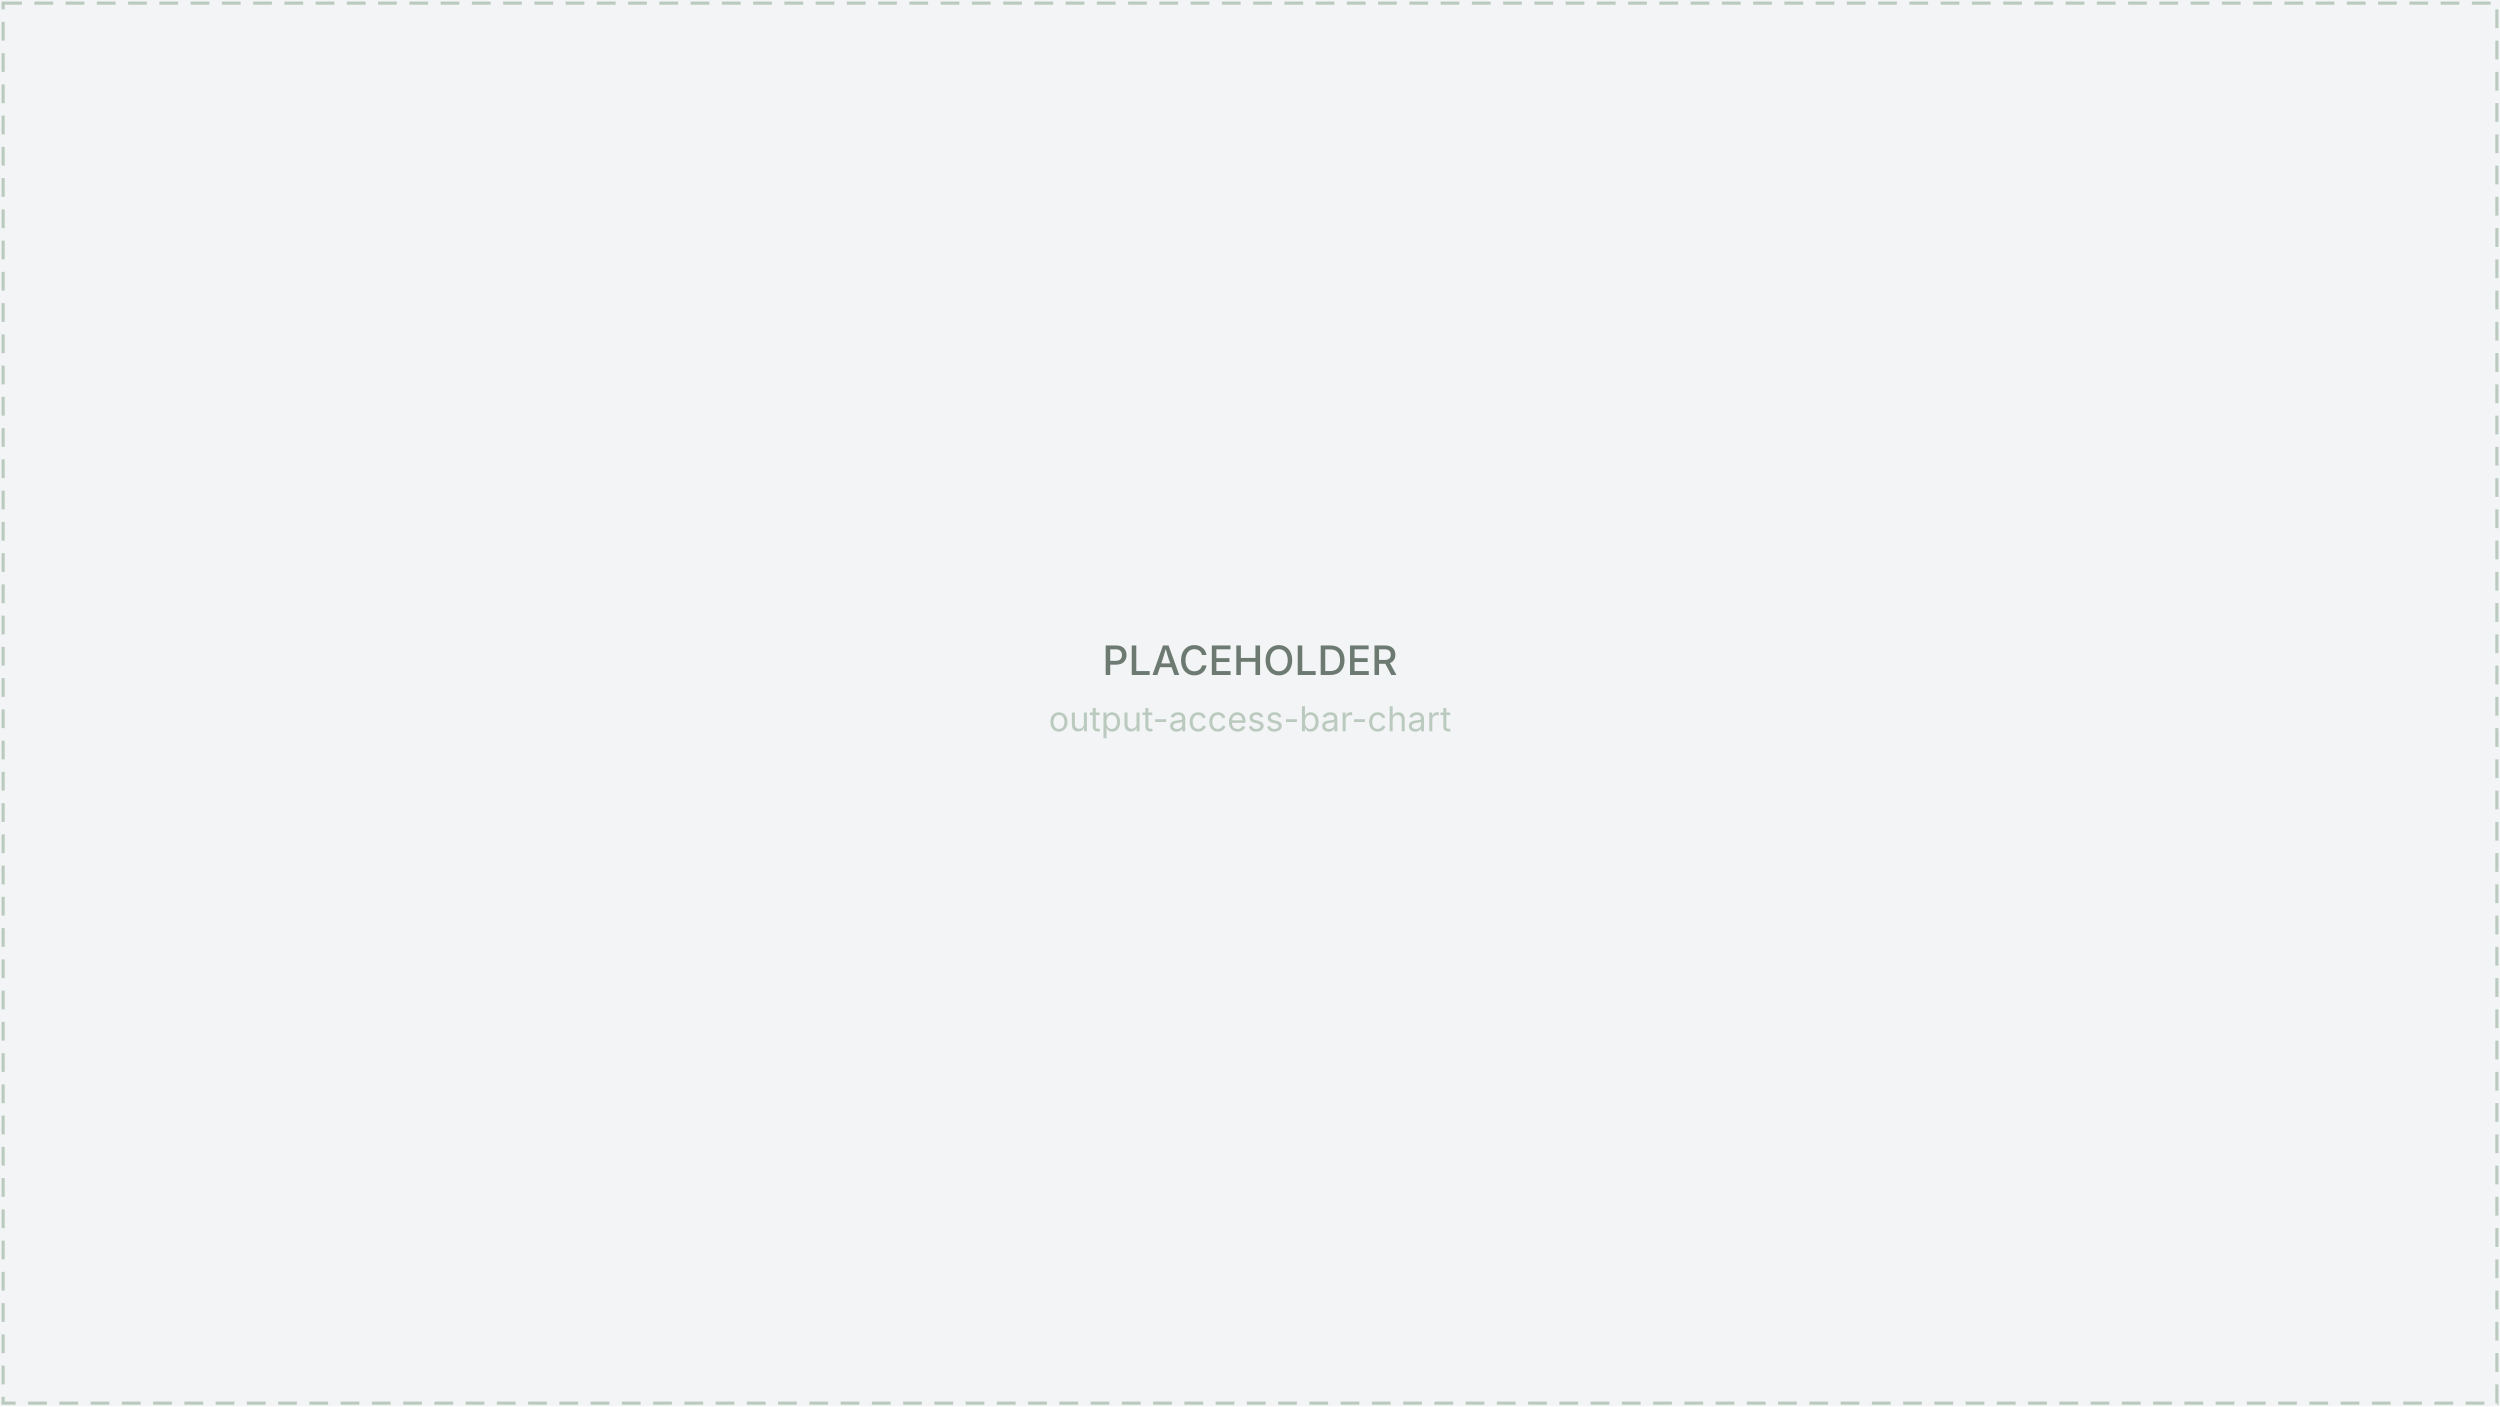
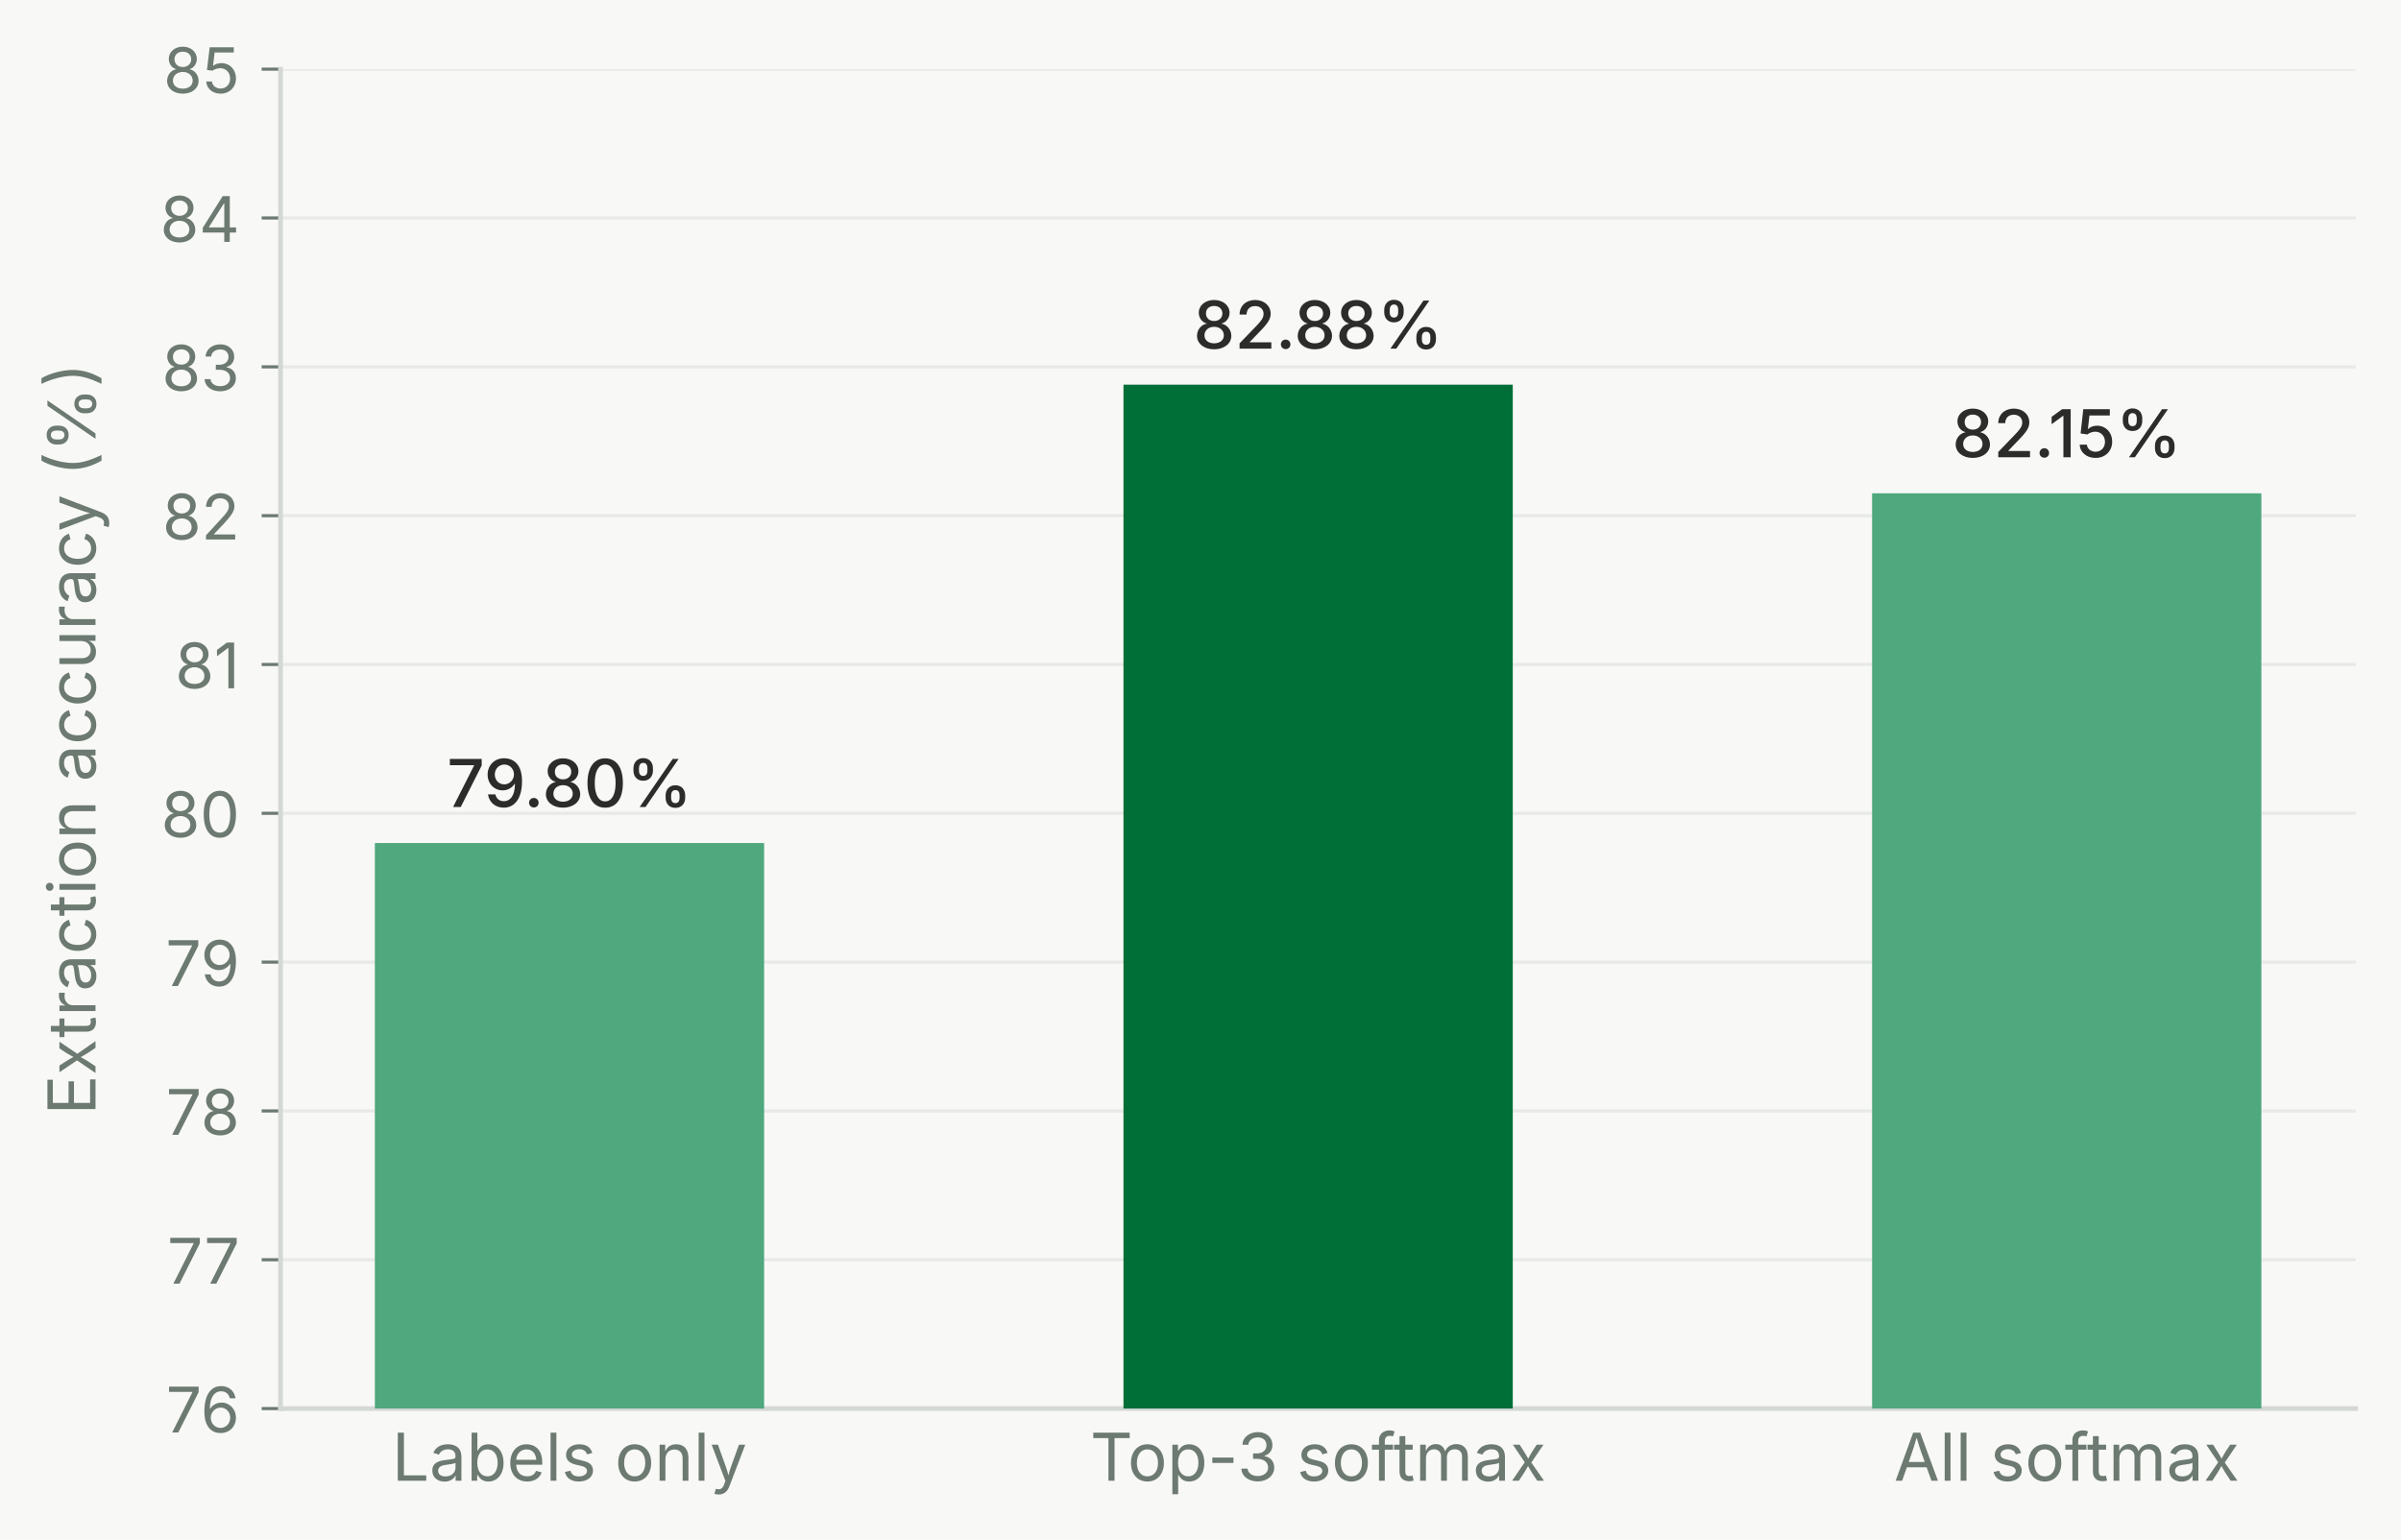
- <svg xmlns="http://www.w3.org/2000/svg" viewBox="0 0 800 450" role="img" aria-label="Placeholder: output-access-bar-chart">
-   <rect width="800" height="450" fill="#f3f4f5" />
-   <rect x="1" y="1" width="798" height="448" fill="none" stroke="#bbcabf" stroke-width="1" stroke-dasharray="6 4" />
-   <text x="400" y="216" text-anchor="middle" font-family="Inter, -apple-system, sans-serif" font-size="13" font-weight="500" fill="#6c7a71">PLACEHOLDER</text>
-   <text x="400" y="234" text-anchor="middle" font-family="Inter, -apple-system, sans-serif" font-size="11" fill="#bbcabf">output-access-bar-chart</text>
+ <svg xmlns="http://www.w3.org/2000/svg" xmlns:xlink="http://www.w3.org/1999/xlink" width="381.6pt" height="244.8pt" viewBox="0 0 381.6 244.8" version="1.1">
+   <defs>
+     <style type="text/css">*{stroke-linejoin: round; stroke-linecap: butt}</style>
+   </defs>
+   <g id="figure_1">
+     <g id="patch_1">
+       <path d="M 0 244.8  L 381.6 244.8  L 381.6 0  L 0 0  z " style="fill: #f8f8f7" />
+     </g>
+     <g id="axes_1">
+       <g id="patch_2">
+         <path d="M 44.587 223.938  L 374.4 223.938  L 374.4 10.999  L 44.587 10.999  z " style="fill: #f8f8f7" />
+       </g>
+       <g id="matplotlib.axis_1">
+         <g id="xtick_1">
+           <g id="line2d_1" />
+           <g id="text_1">
+             <text style="font-size: 10.5px; font-family: 'Inter', '-apple-system', 'BlinkMacSystemFont', 'Segoe UI', 'system-ui', sans-serif; text-anchor: middle; fill: #6c7a71" x="90.513" y="235.416" transform="rotate(-0 90.51337 235.4163)">Labels only</text>
+           </g>
+         </g>
+         <g id="xtick_2">
+           <g id="line2d_2" />
+           <g id="text_2">
+             <text style="font-size: 10.5px; font-family: 'Inter', '-apple-system', 'BlinkMacSystemFont', 'Segoe UI', 'system-ui', sans-serif; text-anchor: middle; fill: #6c7a71" x="209.494" y="235.416" transform="rotate(-0 209.4935 235.4163)">Top-3 softmax</text>
+           </g>
+         </g>
+         <g id="xtick_3">
+           <g id="line2d_3" />
+           <g id="text_3">
+             <text style="font-size: 10.5px; font-family: 'Inter', '-apple-system', 'BlinkMacSystemFont', 'Segoe UI', 'system-ui', sans-serif; text-anchor: middle; fill: #6c7a71" x="328.474" y="235.416" transform="rotate(-0 328.4737 235.4163)">All softmax</text>
+           </g>
+         </g>
+       </g>
+       <g id="matplotlib.axis_2">
+         <g id="ytick_1">
+           <g id="line2d_4">
+             <path d="M 44.587 223.938  L 374.4 223.938  " clip-path="url(#pa86d006ab3)" style="fill: none; stroke: #e8eae8; stroke-width: 0.5; stroke-linecap: square" />
+           </g>
+           <g id="line2d_5">
+             <defs>
+               <path id="m889fb1b07a" d="M 0 0  L -3 0  " style="stroke: #6c7a71; stroke-width: 0.5" />
+             </defs>
+             <g>
+               <use xlink:href="#m889fb1b07a" x="44.587" y="223.938" style="fill: #6c7a71; stroke: #6c7a71; stroke-width: 0.5" />
+             </g>
+           </g>
+           <g id="text_4">
+             <text style="font-size: 10px; font-family: 'Inter', '-apple-system', 'BlinkMacSystemFont', 'Segoe UI', 'system-ui', sans-serif; text-anchor: end; fill: #6c7a71" x="38.087" y="227.737" transform="rotate(-0 38.08703 227.7372)">76</text>
+           </g>
+         </g>
+         <g id="ytick_2">
+           <g id="line2d_6">
+             <path d="M 44.587 200.278  L 374.4 200.278  " clip-path="url(#pa86d006ab3)" style="fill: none; stroke: #e8eae8; stroke-width: 0.5; stroke-linecap: square" />
+           </g>
+           <g id="line2d_7">
+             <g>
+               <use xlink:href="#m889fb1b07a" x="44.587" y="200.278" style="fill: #6c7a71; stroke: #6c7a71; stroke-width: 0.5" />
+             </g>
+           </g>
+           <g id="text_5">
+             <text style="font-size: 10px; font-family: 'Inter', '-apple-system', 'BlinkMacSystemFont', 'Segoe UI', 'system-ui', sans-serif; text-anchor: end; fill: #6c7a71" x="38.087" y="204.077" transform="rotate(-0 38.08703 204.0773)">77</text>
+           </g>
+         </g>
+         <g id="ytick_3">
+           <g id="line2d_8">
+             <path d="M 44.587 176.618  L 374.4 176.618  " clip-path="url(#pa86d006ab3)" style="fill: none; stroke: #e8eae8; stroke-width: 0.5; stroke-linecap: square" />
+           </g>
+           <g id="line2d_9">
+             <g>
+               <use xlink:href="#m889fb1b07a" x="44.587" y="176.618" style="fill: #6c7a71; stroke: #6c7a71; stroke-width: 0.5" />
+             </g>
+           </g>
+           <g id="text_6">
+             <text style="font-size: 10px; font-family: 'Inter', '-apple-system', 'BlinkMacSystemFont', 'Segoe UI', 'system-ui', sans-serif; text-anchor: end; fill: #6c7a71" x="38.087" y="180.417" transform="rotate(-0 38.08703 180.4175)">78</text>
+           </g>
+         </g>
+         <g id="ytick_4">
+           <g id="line2d_10">
+             <path d="M 44.587 152.958  L 374.4 152.958  " clip-path="url(#pa86d006ab3)" style="fill: none; stroke: #e8eae8; stroke-width: 0.5; stroke-linecap: square" />
+           </g>
+           <g id="line2d_11">
+             <g>
+               <use xlink:href="#m889fb1b07a" x="44.587" y="152.958" style="fill: #6c7a71; stroke: #6c7a71; stroke-width: 0.5" />
+             </g>
+           </g>
+           <g id="text_7">
+             <text style="font-size: 10px; font-family: 'Inter', '-apple-system', 'BlinkMacSystemFont', 'Segoe UI', 'system-ui', sans-serif; text-anchor: end; fill: #6c7a71" x="38.087" y="156.758" transform="rotate(-0 38.08703 156.7576)">79</text>
+           </g>
+         </g>
+         <g id="ytick_5">
+           <g id="line2d_12">
+             <path d="M 44.587 129.299  L 374.4 129.299  " clip-path="url(#pa86d006ab3)" style="fill: none; stroke: #e8eae8; stroke-width: 0.5; stroke-linecap: square" />
+           </g>
+           <g id="line2d_13">
+             <g>
+               <use xlink:href="#m889fb1b07a" x="44.587" y="129.299" style="fill: #6c7a71; stroke: #6c7a71; stroke-width: 0.5" />
+             </g>
+           </g>
+           <g id="text_8">
+             <text style="font-size: 10px; font-family: 'Inter', '-apple-system', 'BlinkMacSystemFont', 'Segoe UI', 'system-ui', sans-serif; text-anchor: end; fill: #6c7a71" x="38.087" y="133.098" transform="rotate(-0 38.08703 133.0977)">80</text>
+           </g>
+         </g>
+         <g id="ytick_6">
+           <g id="line2d_14">
+             <path d="M 44.587 105.639  L 374.4 105.639  " clip-path="url(#pa86d006ab3)" style="fill: none; stroke: #e8eae8; stroke-width: 0.5; stroke-linecap: square" />
+           </g>
+           <g id="line2d_15">
+             <g>
+               <use xlink:href="#m889fb1b07a" x="44.587" y="105.639" style="fill: #6c7a71; stroke: #6c7a71; stroke-width: 0.5" />
+             </g>
+           </g>
+           <g id="text_9">
+             <text style="font-size: 10px; font-family: 'Inter', '-apple-system', 'BlinkMacSystemFont', 'Segoe UI', 'system-ui', sans-serif; text-anchor: end; fill: #6c7a71" x="38.087" y="109.438" transform="rotate(-0 38.08703 109.4379)">81</text>
+           </g>
+         </g>
+         <g id="ytick_7">
+           <g id="line2d_16">
+             <path d="M 44.587 81.979  L 374.4 81.979  " clip-path="url(#pa86d006ab3)" style="fill: none; stroke: #e8eae8; stroke-width: 0.5; stroke-linecap: square" />
+           </g>
+           <g id="line2d_17">
+             <g>
+               <use xlink:href="#m889fb1b07a" x="44.587" y="81.979" style="fill: #6c7a71; stroke: #6c7a71; stroke-width: 0.5" />
+             </g>
+           </g>
+           <g id="text_10">
+             <text style="font-size: 10px; font-family: 'Inter', '-apple-system', 'BlinkMacSystemFont', 'Segoe UI', 'system-ui', sans-serif; text-anchor: end; fill: #6c7a71" x="38.087" y="85.778" transform="rotate(-0 38.08703 85.77802)">82</text>
+           </g>
+         </g>
+         <g id="ytick_8">
+           <g id="line2d_18">
+             <path d="M 44.587 58.319  L 374.4 58.319  " clip-path="url(#pa86d006ab3)" style="fill: none; stroke: #e8eae8; stroke-width: 0.5; stroke-linecap: square" />
+           </g>
+           <g id="line2d_19">
+             <g>
+               <use xlink:href="#m889fb1b07a" x="44.587" y="58.319" style="fill: #6c7a71; stroke: #6c7a71; stroke-width: 0.5" />
+             </g>
+           </g>
+           <g id="text_11">
+             <text style="font-size: 10px; font-family: 'Inter', '-apple-system', 'BlinkMacSystemFont', 'Segoe UI', 'system-ui', sans-serif; text-anchor: end; fill: #6c7a71" x="38.087" y="62.118" transform="rotate(-0 38.08703 62.11816)">83</text>
+           </g>
+         </g>
+         <g id="ytick_9">
+           <g id="line2d_20">
+             <path d="M 44.587 34.659  L 374.4 34.659  " clip-path="url(#pa86d006ab3)" style="fill: none; stroke: #e8eae8; stroke-width: 0.5; stroke-linecap: square" />
+           </g>
+           <g id="line2d_21">
+             <g>
+               <use xlink:href="#m889fb1b07a" x="44.587" y="34.659" style="fill: #6c7a71; stroke: #6c7a71; stroke-width: 0.5" />
+             </g>
+           </g>
+           <g id="text_12">
+             <text style="font-size: 10px; font-family: 'Inter', '-apple-system', 'BlinkMacSystemFont', 'Segoe UI', 'system-ui', sans-serif; text-anchor: end; fill: #6c7a71" x="38.087" y="38.458" transform="rotate(-0 38.08703 38.4583)">84</text>
+           </g>
+         </g>
+         <g id="ytick_10">
+           <g id="line2d_22">
+             <path d="M 44.587 10.999  L 374.4 10.999  " clip-path="url(#pa86d006ab3)" style="fill: none; stroke: #e8eae8; stroke-width: 0.5; stroke-linecap: square" />
+           </g>
+           <g id="line2d_23">
+             <g>
+               <use xlink:href="#m889fb1b07a" x="44.587" y="10.999" style="fill: #6c7a71; stroke: #6c7a71; stroke-width: 0.5" />
+             </g>
+           </g>
+           <g id="text_13">
+             <text style="font-size: 10px; font-family: 'Inter', '-apple-system', 'BlinkMacSystemFont', 'Segoe UI', 'system-ui', sans-serif; text-anchor: end; fill: #6c7a71" x="38.087" y="14.798" transform="rotate(-0 38.08703 14.79844)">85</text>
+           </g>
+         </g>
+         <g id="text_14">
+           <text style="font-size: 10.5px; font-family: 'Inter', '-apple-system', 'BlinkMacSystemFont', 'Segoe UI', 'system-ui', sans-serif; text-anchor: middle; fill: #6c7a71" x="15.178" y="117.469" transform="rotate(-90 15.17836 117.4686)">Extraction accuracy (%)</text>
+         </g>
+       </g>
+       <g id="patch_3">
+         <path d="M 44.587 223.938  L 44.587 10.999  " style="fill: none; stroke: #d4d8d5; stroke-width: 0.75; stroke-linejoin: miter; stroke-linecap: square" />
+       </g>
+       <g id="patch_4">
+         <path d="M 44.587 223.938  L 374.4 223.938  " style="fill: none; stroke: #d4d8d5; stroke-width: 0.75; stroke-linejoin: miter; stroke-linecap: square" />
+       </g>
+       <g id="patch_5">
+         <path d="M 59.579 2022.087  L 121.448 2022.087  L 121.448 134.03  L 59.579 134.03  z " clip-path="url(#pa86d006ab3)" style="fill: #4fa87e" />
+       </g>
+       <g id="patch_6">
+         <path d="M 178.559 2022.087  L 240.428 2022.087  L 240.428 61.158  L 178.559 61.158  z " clip-path="url(#pa86d006ab3)" style="fill: #006e37" />
+       </g>
+       <g id="patch_7">
+         <path d="M 297.539 2022.087  L 359.409 2022.087  L 359.409 78.43  L 297.539 78.43  z " clip-path="url(#pa86d006ab3)" style="fill: #4fa87e" />
+       </g>
+       <g id="text_15">
+         <text style="font-weight: 500; font-size: 10.5px; font-family: 'Inter', '-apple-system', 'BlinkMacSystemFont', 'Segoe UI', 'system-ui', sans-serif; text-anchor: middle; fill: #2c2c2a" x="90.513" y="128.298" transform="rotate(-0 90.51337 128.2978)">79.80%</text>
+       </g>
+       <g id="text_16">
+         <text style="font-weight: 500; font-size: 10.5px; font-family: 'Inter', '-apple-system', 'BlinkMacSystemFont', 'Segoe UI', 'system-ui', sans-serif; text-anchor: middle; fill: #2c2c2a" x="209.494" y="55.425" transform="rotate(-0 209.4935 55.42547)">82.88%</text>
+       </g>
+       <g id="text_17">
+         <text style="font-weight: 500; font-size: 10.5px; font-family: 'Inter', '-apple-system', 'BlinkMacSystemFont', 'Segoe UI', 'system-ui', sans-serif; text-anchor: middle; fill: #2c2c2a" x="328.474" y="72.697" transform="rotate(-0 328.4737 72.69717)">82.15%</text>
+       </g>
+     </g>
+   </g>
+   <defs>
+     <clipPath id="pa86d006ab3">
+       <rect x="44.587" y="10.999" width="329.813" height="212.939" />
+     </clipPath>
+   </defs>
</svg>
